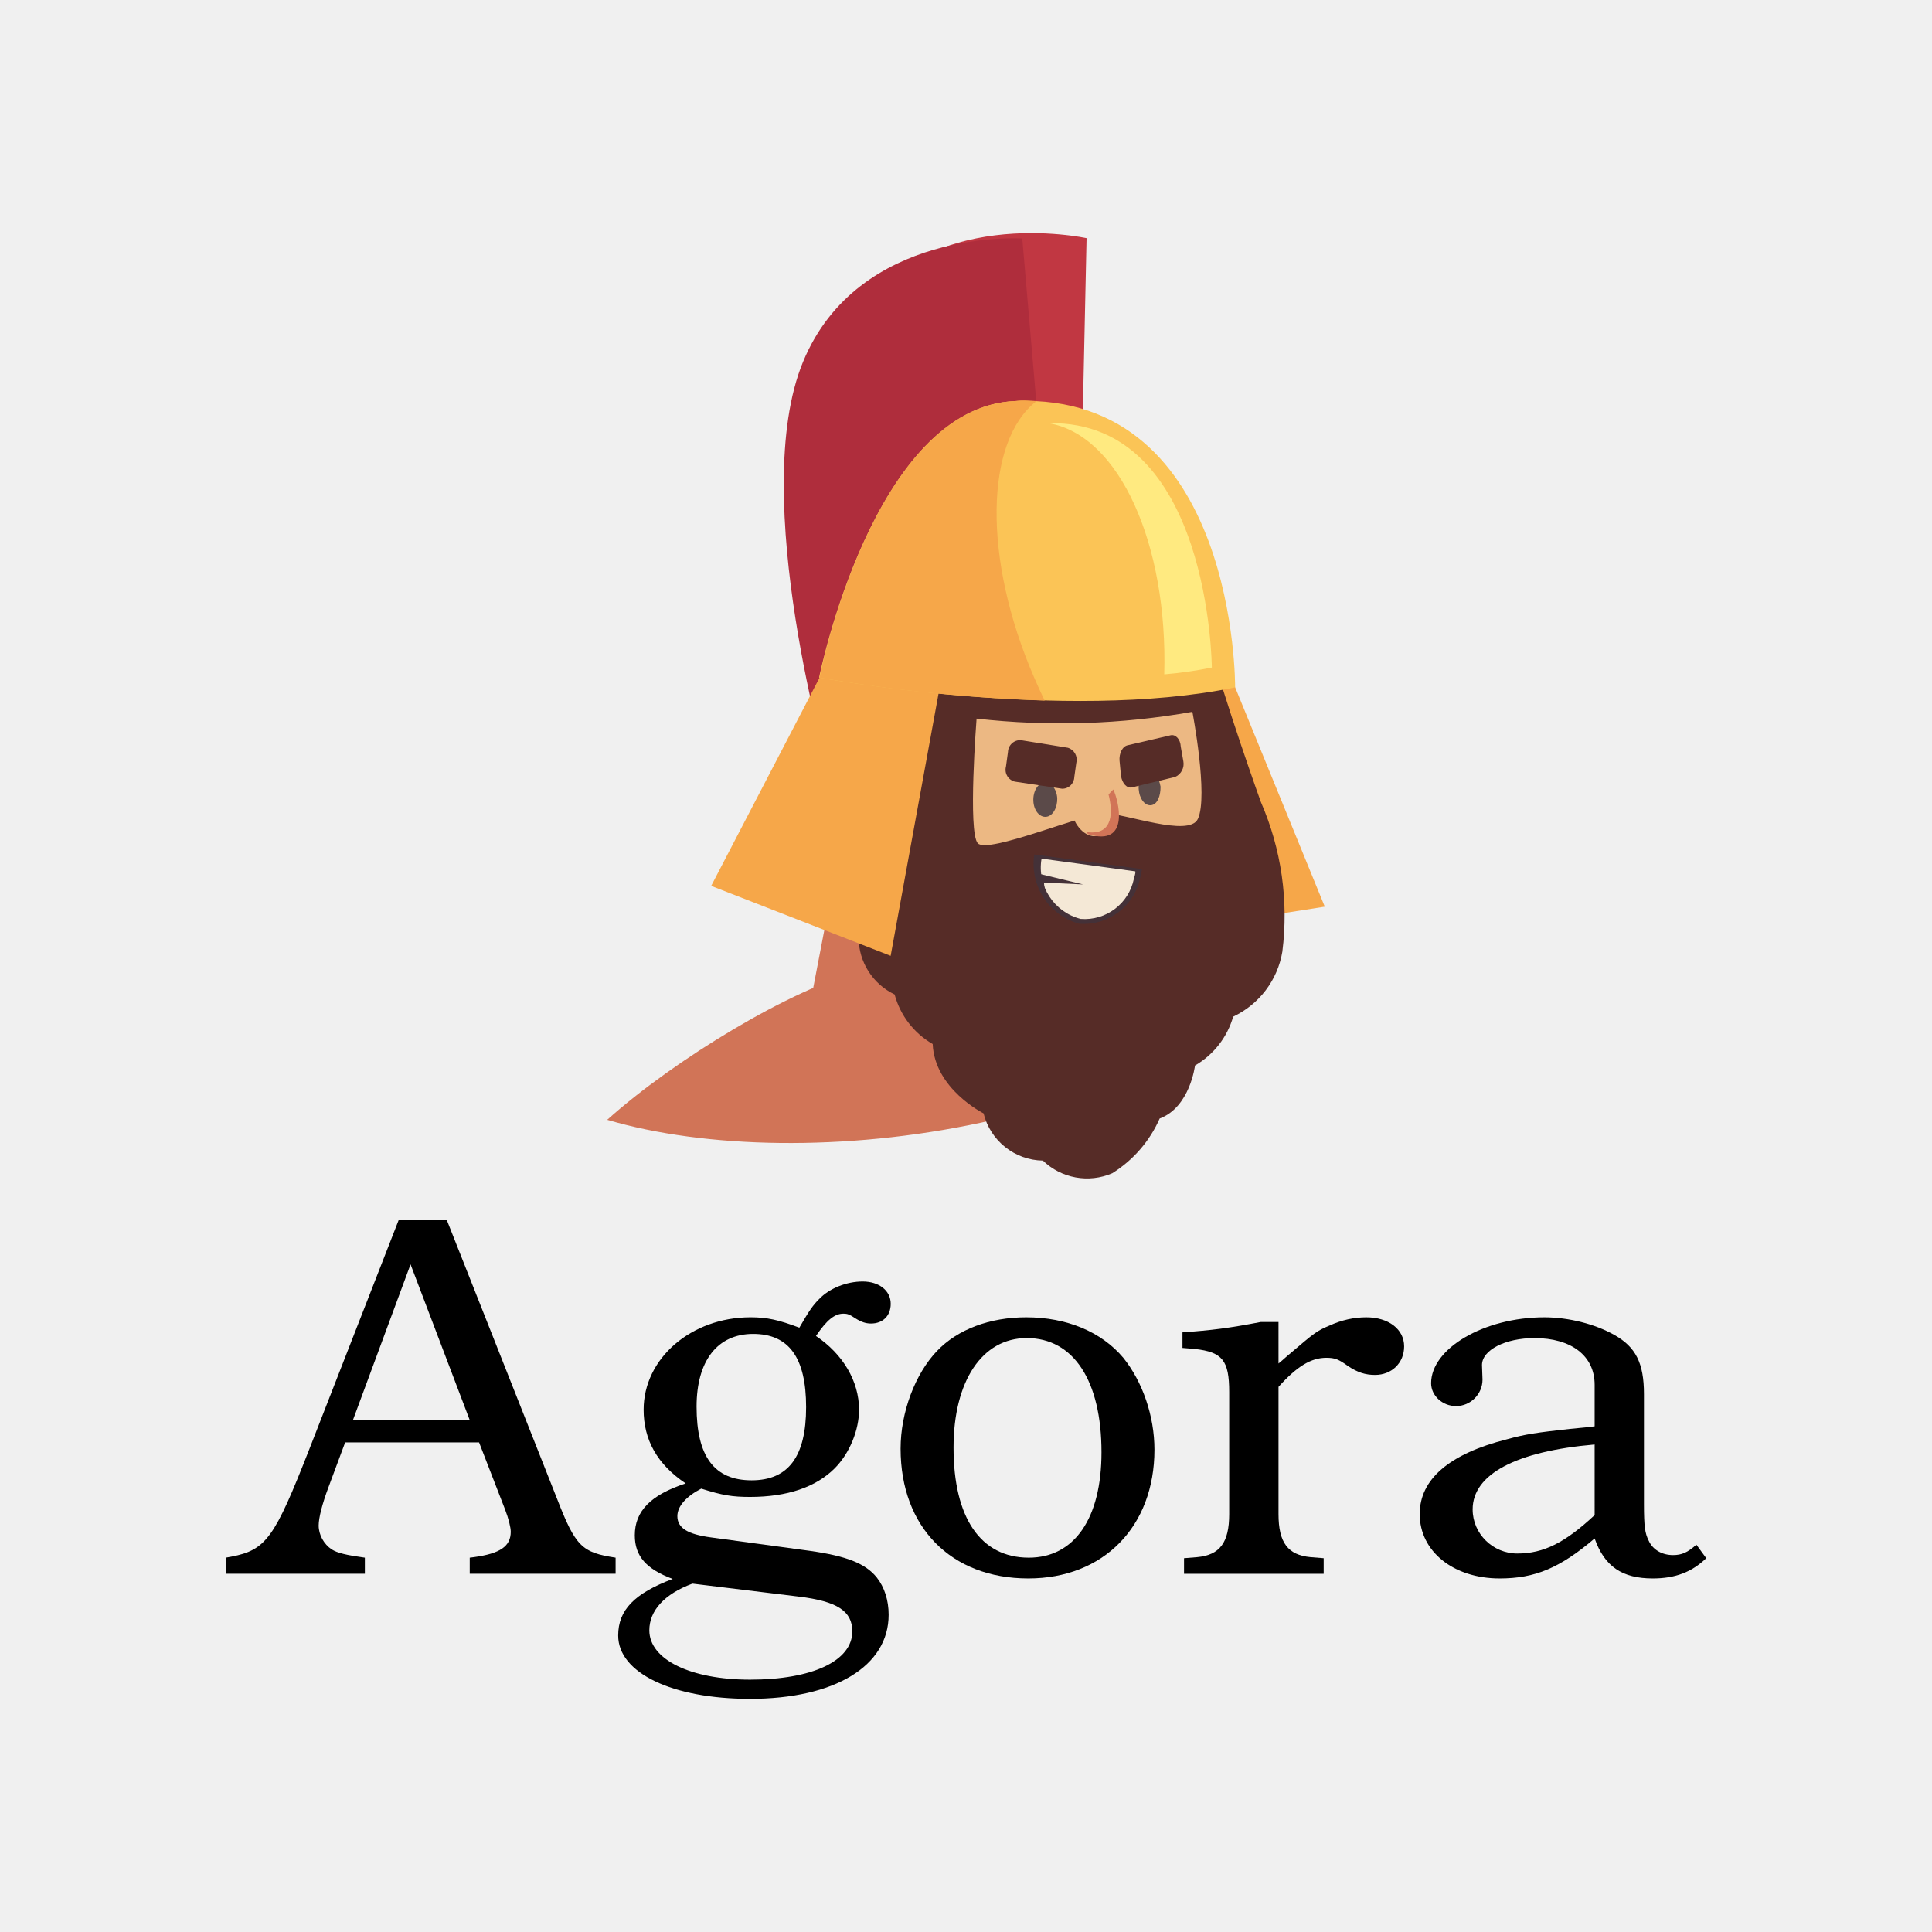
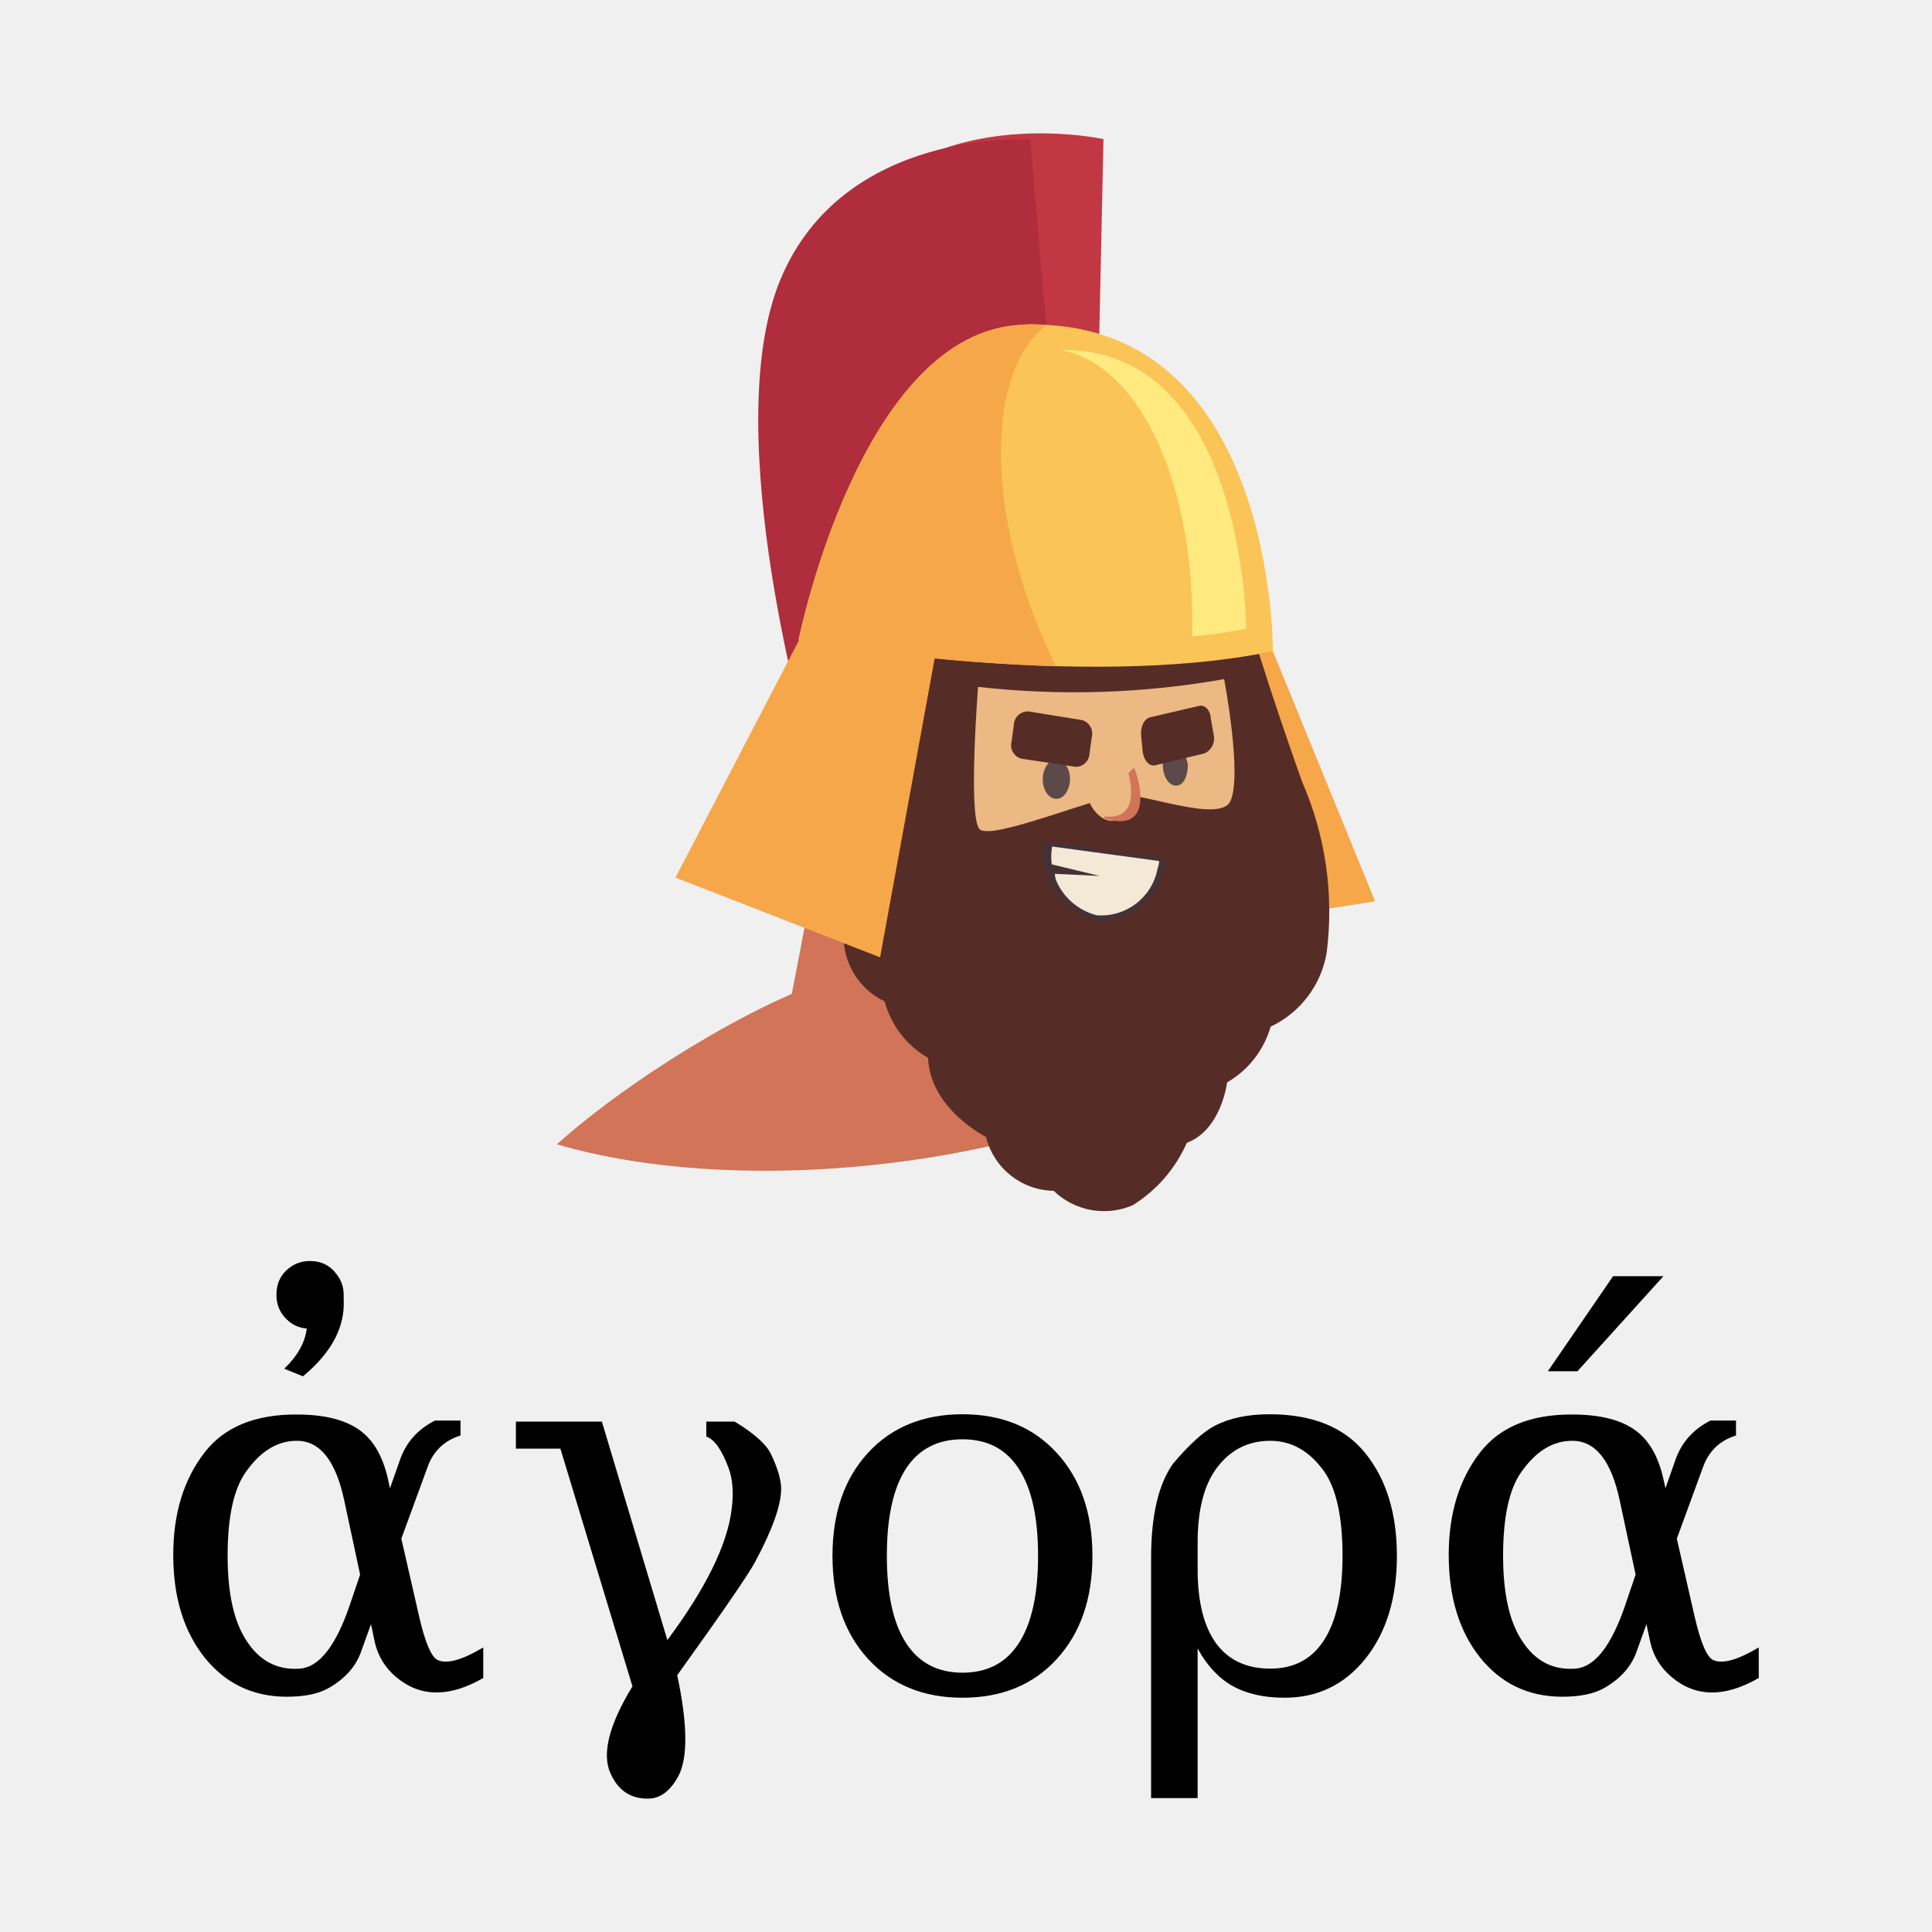
<svg xmlns="http://www.w3.org/2000/svg" version="1.1" id="svg2" x="0px" y="0px" viewBox="0 0 213.3 213.3" style="enable-background:new 0 0 213.3 213.3;" xml:space="preserve">
  <defs id="defs1305" />
  <style type="text/css" id="style1137">
	.st0{fill:#5DA649;}
	.st1{fill:none;}
	.st2{fill:#2D2B2B;}
	.st3{fill:#FFFFFF;}
	.st4{fill:#BA2025;}
	.st5{fill:#EEA794;}
	.st6{fill:#6BB87C;}
	.st7{fill:#108C55;}
</style>
-   <g id="g1517" transform="matrix(0.6716254,0,0,0.6716254,-74.20914,47.16318)">
-     <g id="g840" transform="rotate(-10.12629,-138.5249,-738.1493)">
-       <path d="m 117.559,40.316 c 14.804,-17.901 40.567,-7.215 40.567,-7.215 l -6.466,32.195 -48.734,40.533 c 0,0 0,-47.849 14.634,-65.512 z" fill="#c13742" id="path4" style="stroke-width:3.403" />
-       <path d="M 108.677,44.911 C 121.507,24.798 147.712,31.298 147.712,31.298 l -2.961,32.399 -43.732,48.87 c 0,0 -5.207,-47.543 7.657,-67.656 z" fill="#af2d3c" id="path6" style="stroke-width:3.403" />
-       <polygon points="136.09,20.93 133.13,34.74 142.57,34.54 141.3,21.25 " fill="#f6a749" id="polygon8" transform="matrix(-3.403233,0,0,3.403233,630.4263,29.93648)" />
-       <path d="m 100.441,145.17 a 105.5,105.5 0 0 1 60.986,15.076 c -8.406,7.215 -24.946,12.218 -45.91,12.932 -22.904,0.783 -45.467,-3.778 -60.441,-11.265 12.558,-7.793 33.794,-15.961 45.365,-16.744 z" fill="#d17457" id="path42" style="stroke-width:3.403" />
-       <path d="m 108.132,105.08 -16.029,41.758 c 0,0 28.145,19.909 54.962,10.21 l 3.778,-41.349 z" fill="#d17457" id="path54" style="stroke-width:3.403" />
-       <path d="m 166.191,101.132 c 0.919,11.129 3.846,28.247 3.846,28.247 a 46.794,46.794 0 0 1 -0.851,24.844 14.43,14.43 0 0 1 -9.835,9.087 13.613,13.613 0 0 1 -7.589,6.806 c 0,0 -2.008,6.602 -7.249,7.555 a 20.181,20.181 0 0 1 -9.257,7.487 10.448,10.448 0 0 1 -10.856,-4.05 10.21,10.21 0 0 1 -8.236,-9.359 c 0,0 -7.215,-5.343 -6.228,-12.694 a 13.409,13.409 0 0 1 -4.73,-9.121 10.38,10.38 0 0 1 -4.186,-10.21 36.823,36.823 0 0 1 0,-12.592 c 1.157,-8.032 17.016,-35.292 17.016,-35.292 z" fill="#562c27" id="path56" style="stroke-width:3.403" />
-       <path d="m 161.563,112.805 c 0,0 0.17,14.123 -2.212,17.493 -1.974,2.791 -11.673,-3.063 -15.008,-3.607 -3.335,-0.545 -19.977,3.233 -21.304,1.191 -1.327,-2.042 3.403,-20.215 3.403,-20.215 a 123.742,123.742 0 0 0 35.121,5.139 z" fill="#ecb883" id="path58" style="stroke-width:3.403" />
-       <polygon points="149.22,20.08 154.19,33.39 162.13,28.54 153.83,17.77 " fill="#f6a749" id="polygon60" transform="matrix(-3.403233,0,0,3.403233,630.4263,29.93648)" />
-       <path d="m 169.186,110.083 c -28.655,0.817 -67.044,-13.613 -67.044,-13.613 0,0 16.608,-42.302 39.784,-39.069 36.142,5.037 27.26,52.682 27.26,52.682 z" fill="#fbc456" id="path62" style="stroke-width:3.403" />
-       <path d="m 136.958,102.732 q 0.476,2.042 1.021,3.982 A 270.625,270.625 0 0 1 102.211,96.504 c 0,0 16.54,-42.336 39.716,-39.103 1.157,0 2.246,0.374 3.403,0.613 -9.529,4.969 -13.307,23.925 -8.372,44.718 z" fill="#f6a749" id="path110" style="stroke-width:3.403" />
-       <path d="m 146.691,61.961 h -0.408 0.442 c 26.171,4.22 19.262,44.242 19.262,44.242 a 69.052,69.052 0 0 1 -7.896,-0.272 c 4.356,-20.93 -0.34,-39.954 -11.401,-43.97 z" fill="#ffea80" id="path112" style="stroke-width:3.403" />
-       <path d="m 137.196,122.879 c 0.17,-1.531 -0.545,-2.859 -1.634,-2.927 -1.089,-0.068 -2.11,1.123 -2.314,2.689 -0.204,1.565 0.545,2.859 1.634,2.927 1.089,0.068 2.076,-1.157 2.314,-2.689 z" fill="#5b4a49" id="path140" style="stroke-width:3.403" />
-       <path d="m 154.246,124.002 c 0,-1.565 -0.51,-2.893 -1.497,-2.961 -0.987,-0.068 -1.94,1.157 -2.11,2.723 -0.17,1.565 0.51,2.893 1.531,2.961 1.021,0.068 1.804,-1.157 2.076,-2.723 z" fill="#5b4a49" id="path142" style="stroke-width:3.403" />
-       <path d="m 140.361,115.017 -7.385,-2.586 a 2.008,2.008 0 0 0 -2.416,1.531 l -0.749,2.314 a 2.008,2.008 0 0 0 0.987,2.689 l 7.453,2.518 a 1.974,1.974 0 0 0 2.314,-1.531 l 0.749,-2.28 a 2.042,2.042 0 0 0 -0.953,-2.655 z" fill="#562c27" id="path144" style="stroke-width:3.403" />
-       <path d="m 157.377,115.97 -7.215,0.374 c -0.919,0 -1.702,1.089 -1.804,2.314 l -0.204,2.484 c 0,1.225 0.579,2.212 1.497,2.144 l 7.249,-0.442 a 2.348,2.348 0 0 0 1.77,-2.314 v -2.416 c 0.17,-1.225 -0.476,-2.178 -1.293,-2.144 z" fill="#562c27" id="path146" style="stroke-width:3.403" />
-       <path d="m 148.869,136.798 c -0.17,0.442 -0.34,0.885 -0.545,1.327 a 9.495,9.495 0 0 1 -11.163,5.717 10.21,10.21 0 0 1 -5.309,-12.524 z" fill="#443138" id="path148" style="stroke-width:3.403" />
-       <path d="m 139.102,125.227 c 0,-2.723 1.497,-4.901 3.403,-4.901 1.906,0 3.403,2.178 3.403,4.901 0,2.723 -1.497,4.901 -3.403,4.901 -1.906,0 -3.403,-2.348 -3.403,-4.901 z" fill="#ecb883" id="path150" style="stroke-width:3.403" />
-       <path d="m 146.521,123.083 a 10.958,10.958 0 0 0 -0.919,0.681 c 0.204,2.62 -0.238,6.806 -4.526,5.479 a 1.089,1.089 0 0 0 0,0.306 c 6.704,3.505 5.922,-4.799 5.445,-6.466 z" fill="#d17457" id="path152" style="stroke-width:3.403" />
-       <path d="m 147.712,136.968 c 0,0.374 -0.272,0.749 -0.442,1.157 a 8.27,8.27 0 0 1 -9.767,4.969 8.712,8.712 0 0 1 -4.594,-10.89 z" fill="#f4e8d6" id="path154" style="stroke-width:3.403" />
-       <polygon points="146.33,31.96 146.28,31.21 144.43,31.63 146.41,30.76 146.43,29.98 146.63,30.68 " fill="#443138" id="polygon156" transform="matrix(-3.403233,0,0,3.403233,630.4263,29.93648)" />
+   <g id="g581" transform="matrix(0.7657523,0,0,0.7657523,-239.5794,124.6999)">
+     <g id="g840-8" transform="rotate(-10.12629,-677.5787,-1825.943)">
+       <path d="m 117.559,40.316 c 14.804,-17.901 40.567,-7.215 40.567,-7.215 l -6.466,32.195 -48.734,40.533 c 0,0 0,-47.849 14.634,-65.512 z" fill="#c13742" id="path4-7" style="stroke-width:3.403" />
+       <path d="M 108.677,44.911 C 121.507,24.798 147.712,31.298 147.712,31.298 l -2.961,32.399 -43.732,48.87 c 0,0 -5.207,-47.543 7.657,-67.656 z" fill="#af2d3c" id="path6-9" style="stroke-width:3.403" />
+       <polygon points="133.13,34.74 142.57,34.54 141.3,21.25 136.09,20.93 " fill="#f6a749" id="polygon8-2" transform="matrix(-3.403233,0,0,3.403233,630.4263,29.93648)" />
+       <path d="m 100.441,145.17 a 105.5,105.5 0 0 1 60.986,15.076 c -8.406,7.215 -24.946,12.218 -45.91,12.932 -22.904,0.783 -45.467,-3.778 -60.441,-11.265 12.558,-7.793 33.794,-15.961 45.365,-16.744 z" fill="#d17457" id="path42-0" style="stroke-width:3.403" />
+       <path d="m 108.132,105.08 -16.029,41.758 c 0,0 28.145,19.909 54.962,10.21 l 3.778,-41.349 z" fill="#d17457" id="path54-2" style="stroke-width:3.403" />
+       <path d="m 166.191,101.132 c 0.919,11.129 3.846,28.247 3.846,28.247 a 46.794,46.794 0 0 1 -0.851,24.844 14.43,14.43 0 0 1 -9.835,9.087 13.613,13.613 0 0 1 -7.589,6.806 c 0,0 -2.008,6.602 -7.249,7.555 a 20.181,20.181 0 0 1 -9.257,7.487 10.448,10.448 0 0 1 -10.856,-4.05 10.21,10.21 0 0 1 -8.236,-9.359 c 0,0 -7.215,-5.343 -6.228,-12.694 a 13.409,13.409 0 0 1 -4.73,-9.121 10.38,10.38 0 0 1 -4.186,-10.21 36.823,36.823 0 0 1 0,-12.592 c 1.157,-8.032 17.016,-35.292 17.016,-35.292 z" fill="#562c27" id="path56-3" style="stroke-width:3.403" />
+       <path d="m 161.563,112.805 c 0,0 0.17,14.123 -2.212,17.493 -1.974,2.791 -11.673,-3.063 -15.008,-3.607 -3.335,-0.545 -19.977,3.233 -21.304,1.191 -1.327,-2.042 3.403,-20.215 3.403,-20.215 a 123.742,123.742 0 0 0 35.121,5.139 z" fill="#ecb883" id="path58-7" style="stroke-width:3.403" />
+       <polygon points="154.19,33.39 162.13,28.54 153.83,17.77 149.22,20.08 " fill="#f6a749" id="polygon60-5" transform="matrix(-3.403233,0,0,3.403233,630.4263,29.93648)" />
+       <path d="m 169.186,110.083 c -28.655,0.817 -67.044,-13.613 -67.044,-13.613 0,0 16.608,-42.302 39.784,-39.069 36.142,5.037 27.26,52.682 27.26,52.682 z" fill="#fbc456" id="path62-9" style="stroke-width:3.403" />
+       <path d="m 136.958,102.732 q 0.476,2.042 1.021,3.982 A 270.625,270.625 0 0 1 102.211,96.504 c 0,0 16.54,-42.336 39.716,-39.103 1.157,0 2.246,0.374 3.403,0.613 -9.529,4.969 -13.307,23.925 -8.372,44.718 z" fill="#f6a749" id="path110-2" style="stroke-width:3.403" />
+       <path d="m 146.691,61.961 h -0.408 0.442 c 26.171,4.22 19.262,44.242 19.262,44.242 a 69.052,69.052 0 0 1 -7.896,-0.272 c 4.356,-20.93 -0.34,-39.954 -11.401,-43.97 z" fill="#ffea80" id="path112-2" style="stroke-width:3.403" />
+       <path d="m 137.196,122.879 c 0.17,-1.531 -0.545,-2.859 -1.634,-2.927 -1.089,-0.068 -2.11,1.123 -2.314,2.689 -0.204,1.565 0.545,2.859 1.634,2.927 1.089,0.068 2.076,-1.157 2.314,-2.689 z" fill="#5b4a49" id="path140-8" style="stroke-width:3.403" />
+       <path d="m 154.246,124.002 c 0,-1.565 -0.51,-2.893 -1.497,-2.961 -0.987,-0.068 -1.94,1.157 -2.11,2.723 -0.17,1.565 0.51,2.893 1.531,2.961 1.021,0.068 1.804,-1.157 2.076,-2.723 z" fill="#5b4a49" id="path142-9" style="stroke-width:3.403" />
+       <path d="m 140.361,115.017 -7.385,-2.586 a 2.008,2.008 0 0 0 -2.416,1.531 l -0.749,2.314 a 2.008,2.008 0 0 0 0.987,2.689 l 7.453,2.518 a 1.974,1.974 0 0 0 2.314,-1.531 l 0.749,-2.28 a 2.042,2.042 0 0 0 -0.953,-2.655 z" fill="#562c27" id="path144-7" style="stroke-width:3.403" />
+       <path d="m 157.377,115.97 -7.215,0.374 c -0.919,0 -1.702,1.089 -1.804,2.314 l -0.204,2.484 c 0,1.225 0.579,2.212 1.497,2.144 l 7.249,-0.442 a 2.348,2.348 0 0 0 1.77,-2.314 v -2.416 c 0.17,-1.225 -0.476,-2.178 -1.293,-2.144 z" fill="#562c27" id="path146-3" style="stroke-width:3.403" />
+       <path d="m 148.869,136.798 c -0.17,0.442 -0.34,0.885 -0.545,1.327 a 9.495,9.495 0 0 1 -11.163,5.717 10.21,10.21 0 0 1 -5.309,-12.524 z" fill="#443138" id="path148-6" style="stroke-width:3.403" />
+       <path d="m 139.102,125.227 c 0,-2.723 1.497,-4.901 3.403,-4.901 1.906,0 3.403,2.178 3.403,4.901 0,2.723 -1.497,4.901 -3.403,4.901 -1.906,0 -3.403,-2.348 -3.403,-4.901 z" fill="#ecb883" id="path150-1" style="stroke-width:3.403" />
+       <path d="m 146.521,123.083 a 10.958,10.958 0 0 0 -0.919,0.681 c 0.204,2.62 -0.238,6.806 -4.526,5.479 a 1.089,1.089 0 0 0 0,0.306 c 6.704,3.505 5.922,-4.799 5.445,-6.466 z" fill="#d17457" id="path152-2" style="stroke-width:3.403" />
+       <path d="m 147.712,136.968 c 0,0.374 -0.272,0.749 -0.442,1.157 a 8.27,8.27 0 0 1 -9.767,4.969 8.712,8.712 0 0 1 -4.594,-10.89 z" fill="#f4e8d6" id="path154-9" style="stroke-width:3.403" />
+       <polygon points="146.28,31.21 144.43,31.63 146.41,30.76 146.43,29.98 146.63,30.68 146.33,31.96 " fill="#443138" id="polygon156-3" transform="matrix(-3.403233,0,0,3.403233,630.4263,29.93648)" />
    </g>
-     <g aria-label="Agora" id="text896" style="font-size:85.333px;line-height:1.25" transform="translate(-173.2143,-61.42858)">
-       <path d="m 357.167,191.792 h -7.936 l -14.677,37.632 c -5.717,14.592 -7.083,16.555 -12.8,17.664 l -0.939,0.171 v 2.645 h 22.869 v -2.645 c -3.072,-0.427 -4.523,-0.768 -5.461,-1.365 -1.28,-0.853 -2.133,-2.389 -2.133,-3.925 0,-1.28 0.597,-3.584 1.621,-6.315 l 2.731,-7.339 h 22.016 l 4.267,11.008 c 0.597,1.536 0.939,2.987 0.939,3.669 0,2.389 -1.707,3.584 -6.059,4.181 l -0.683,0.085 v 2.645 h 23.979 v -2.645 c -5.547,-0.853 -6.571,-1.792 -9.643,-9.728 z m -15.445,32.853 9.472,-25.6 9.728,25.6 z" style="font-family:'URW Bookman';-inkscape-font-specification:'URW Bookman'" id="path1095" />
-       <path d="m 400.601,243.931 c -3.84,-0.512 -5.547,-1.536 -5.547,-3.499 0,-1.621 1.451,-3.243 3.925,-4.523 3.499,1.109 5.12,1.365 8.021,1.365 6.144,0 10.837,-1.621 13.909,-4.693 2.475,-2.475 4.011,-6.315 4.011,-9.643 0,-4.693 -2.645,-9.131 -7.083,-12.117 1.792,-2.645 3.072,-3.669 4.523,-3.669 0.597,0 0.939,0.085 1.963,0.768 0.939,0.597 1.707,0.853 2.56,0.853 1.963,0 3.243,-1.28 3.243,-3.243 0,-2.133 -1.877,-3.669 -4.608,-3.669 -2.645,0 -5.461,1.109 -7.168,2.901 -1.024,1.024 -1.621,1.877 -3.243,4.693 -3.413,-1.28 -5.291,-1.707 -8.021,-1.707 -9.728,0 -17.579,6.741 -17.579,15.189 0,4.949 2.219,8.96 6.912,12.117 -5.717,1.877 -8.363,4.523 -8.363,8.533 0,3.413 1.877,5.547 6.229,7.168 -6.315,2.389 -8.96,5.12 -8.96,9.301 0,6.144 8.875,10.411 21.675,10.411 13.909,0 22.784,-5.376 22.784,-13.824 0,-2.389 -0.683,-4.523 -1.963,-6.144 -1.877,-2.304 -4.949,-3.499 -10.923,-4.352 z m 6.912,-33.451 c 5.888,0 8.704,3.925 8.704,12.032 0,8.107 -2.901,12.032 -8.96,12.032 -6.144,0 -9.045,-3.925 -9.045,-12.117 0,-7.509 3.413,-11.947 9.301,-11.947 z m 7.509,43.179 c 6.315,0.768 8.789,2.389 8.789,5.717 0,4.864 -6.571,7.936 -16.811,7.936 -9.813,0 -16.555,-3.328 -16.555,-8.107 0,-3.243 2.475,-5.973 7.083,-7.68 z" style="font-family:'URW Bookman';-inkscape-font-specification:'URW Bookman'" id="path1097" />
-       <path d="m 452.399,207.75 c -5.973,0 -11.264,1.963 -14.677,5.547 -3.584,3.755 -5.973,10.069 -5.973,16.043 0,12.885 8.277,21.333 20.992,21.333 12.373,0 20.736,-8.533 20.736,-21.163 0,-5.547 -1.963,-11.179 -5.12,-15.104 -3.584,-4.267 -9.301,-6.656 -15.957,-6.656 z m 0.085,3.413 c 7.68,0 12.288,6.997 12.288,18.773 0,10.837 -4.437,17.323 -11.947,17.323 -7.936,0 -12.373,-6.571 -12.373,-18.091 0,-10.923 4.693,-18.005 12.032,-18.005 z" style="font-family:'URW Bookman';-inkscape-font-specification:'URW Bookman'" id="path1099" />
-       <path d="m 493.871,208.518 h -2.901 c -5.291,1.024 -8.107,1.365 -12.885,1.707 v 2.56 l 2.048,0.171 c 4.523,0.512 5.632,1.877 5.632,7.083 v 20.053 c 0,4.693 -1.536,6.741 -5.291,7.083 l -2.133,0.171 v 2.56 h 22.955 v -2.56 l -2.133,-0.171 c -3.755,-0.341 -5.291,-2.389 -5.291,-7.083 v -20.907 c 3.072,-3.413 5.376,-4.779 7.851,-4.779 1.451,0 2.048,0.256 3.584,1.365 1.536,1.024 2.816,1.451 4.437,1.451 2.731,0 4.779,-1.963 4.779,-4.693 0,-2.816 -2.56,-4.779 -6.229,-4.779 -1.963,0 -4.011,0.427 -6.059,1.365 -2.048,0.853 -2.475,1.195 -6.571,4.693 -0.256,0.171 -0.939,0.853 -1.792,1.536 z" style="font-family:'URW Bookman';-inkscape-font-specification:'URW Bookman'" id="path1101" />
-       <path d="m 545.838,225.67 c -0.683,0.085 -2.048,0.256 -4.096,0.427 -5.376,0.597 -7.253,0.853 -10.325,1.707 -9.472,2.389 -14.336,6.571 -14.336,12.288 0,6.144 5.547,10.581 13.141,10.581 5.803,0 9.899,-1.707 15.616,-6.571 1.621,4.608 4.523,6.571 9.557,6.571 3.669,0 6.4,-1.024 8.789,-3.328 l -1.621,-2.219 c -1.451,1.28 -2.389,1.707 -3.84,1.707 -1.792,0 -3.328,-0.853 -4.011,-2.389 -0.597,-1.195 -0.768,-2.304 -0.768,-5.973 v -18.091 c 0,-5.12 -1.365,-7.765 -4.864,-9.728 -3.157,-1.792 -7.509,-2.901 -11.52,-2.901 -9.899,0 -18.603,5.12 -18.603,10.837 0,2.048 1.877,3.755 4.096,3.755 2.389,0 4.352,-1.963 4.352,-4.352 l -0.085,-2.389 c 0,-2.475 3.84,-4.437 8.619,-4.437 6.059,0 9.899,2.901 9.899,7.68 z m 0,14.592 c -4.864,4.523 -8.363,6.315 -12.715,6.315 -4.011,0 -7.339,-3.243 -7.339,-7.253 0,-5.803 7.168,-9.557 20.053,-10.667 z" style="font-family:'URW Bookman';-inkscape-font-specification:'URW Bookman'" id="path1103" />
+     <g aria-label="ἀγορά" id="text245" style="font-size:74.667px;line-height:1.25" transform="translate(9.642862,-173.1492)">
+       <path d="m 356.714,244.466 -1.458,4.047 q -1.13,3.135 -4.594,5.141 -2.26,1.312 -6.271,1.276 -7.182,-0.073 -11.667,-5.651 -4.521,-5.688 -4.521,-14.802 0,-8.932 4.521,-14.766 4.266,-5.505 13.271,-5.469 6.198,0 9.333,2.443 2.771,2.151 3.828,6.854 l 0.292,1.349 1.422,-4.047 q 1.312,-3.828 5.068,-5.724 h 3.682 v 2.151 q -3.5,1.094 -4.74,4.521 l -3.792,10.354 2.552,11.156 q 1.312,5.724 2.698,6.344 2.005,0.911 6.562,-1.823 v 4.411 q -7.401,4.266 -12.615,-0.182 -2.37,-2.042 -3.026,-4.995 z m -1.568,-7.146 -2.297,-10.719 q -1.823,-8.531 -6.781,-8.568 -4.193,-0.036 -7.365,4.448 -2.661,3.682 -2.661,12.141 0,8.021 2.661,12.141 2.844,4.484 7.766,4.12 4.193,-0.328 7.219,-9.26 z m -7.219,-45.208 q 2.479,0 3.901,2.005 0.948,1.276 0.948,2.88 v 0.583 q 0.328,5.906 -5.615,10.938 -0.182,0.146 -0.255,0.219 l -2.698,-1.094 q 2.88,-2.771 3.245,-5.797 -1.786,-0.146 -2.99,-1.422 -1.385,-1.385 -1.385,-3.427 0,-2.552 1.969,-3.974 1.24,-0.911 2.88,-0.911 z" style="font-family:'DejaVu Serif';-inkscape-font-specification:'DejaVu Serif'" id="path297" />
+       <path d="m 400.865,251.83 q 2.26,10.646 0.146,14.583 -1.714,3.135 -4.229,3.208 -3.865,0.109 -5.542,-3.646 -1.896,-4.229 3.172,-12.542 L 384.021,219.164 h -6.417 v -3.901 h 12.396 l 9.443,31.5 q 8.276,-11.12 9.26,-18.776 0.474,-3.609 -0.438,-6.052 -1.458,-3.901 -3.208,-4.521 v -2.151 h 4.083 q 4.229,2.552 5.25,4.703 1.458,3.062 1.458,4.995 0,3.536 -3.755,10.536 -1.458,2.734 -11.229,16.333 z" style="font-family:'DejaVu Serif';-inkscape-font-specification:'DejaVu Serif'" id="path299" />
+       <path d="m 441.99,251.466 q 5.396,0 8.13,-4.266 2.771,-4.266 2.771,-12.578 0,-8.312 -2.771,-12.542 -2.734,-4.266 -8.13,-4.266 -5.396,0 -8.167,4.266 -2.734,4.229 -2.734,12.542 0,8.312 2.771,12.578 2.771,4.266 8.13,4.266 z m 0,3.609 q -8.458,0 -13.599,-5.578 -5.141,-5.615 -5.141,-14.875 0,-9.26 5.104,-14.839 5.141,-5.578 13.635,-5.578 8.495,0 13.599,5.578 5.141,5.578 5.141,14.839 0,9.26 -5.141,14.875 -5.104,5.578 -13.599,5.578 z" style="font-family:'DejaVu Serif';-inkscape-font-specification:'DejaVu Serif'" id="path301" />
+       <path d="m 475.896,232.726 v 3.828 q 0,7 2.661,10.682 2.698,3.646 7.802,3.646 5.141,0 7.766,-4.12 2.661,-4.12 2.661,-12.141 0,-8.349 -2.625,-12.141 -3.172,-4.448 -7.802,-4.448 -4.849,0 -7.802,4.047 -2.661,3.682 -2.661,10.646 z m 0,36.823 h -6.708 v -34.635 q 0,-9.151 3.172,-13.599 3.536,-4.156 5.979,-5.432 3.208,-1.677 7.911,-1.677 9.333,0 13.854,5.651 4.521,5.651 4.521,14.766 0,9.115 -4.521,14.802 -4.521,5.651 -11.667,5.651 -4.484,0 -7.547,-1.714 -3.026,-1.75 -4.995,-5.396 z" style="font-family:'DejaVu Serif';-inkscape-font-specification:'DejaVu Serif'" id="path303" />
+       <path d="m 540.609,244.466 -1.458,4.047 q -1.13,3.135 -4.594,5.141 -2.26,1.312 -6.271,1.276 -7.182,-0.073 -11.667,-5.651 -4.521,-5.688 -4.521,-14.802 0,-8.932 4.521,-14.766 4.266,-5.505 13.271,-5.469 6.198,0 9.333,2.443 2.771,2.151 3.828,6.854 l 0.292,1.349 1.422,-4.047 q 1.312,-3.828 5.068,-5.724 h 3.682 v 2.151 q -3.5,1.094 -4.74,4.521 l -3.792,10.354 2.552,11.156 q 1.312,5.724 2.698,6.344 2.005,0.911 6.562,-1.823 v 4.411 q -7.401,4.266 -12.615,-0.182 -2.37,-2.042 -3.026,-4.995 z m -1.568,-7.146 -2.297,-10.719 q -1.823,-8.531 -6.781,-8.568 -4.193,-0.036 -7.365,4.448 -2.661,3.682 -2.661,12.141 0,8.021 2.661,12.141 2.844,4.484 7.766,4.12 4.193,-0.328 7.219,-9.26 z m -3.245,-43.021 h 7.255 l -12.396,13.708 h -4.266 z" style="font-family:'DejaVu Serif';-inkscape-font-specification:'DejaVu Serif'" id="path305" />
    </g>
  </g>
</svg>
